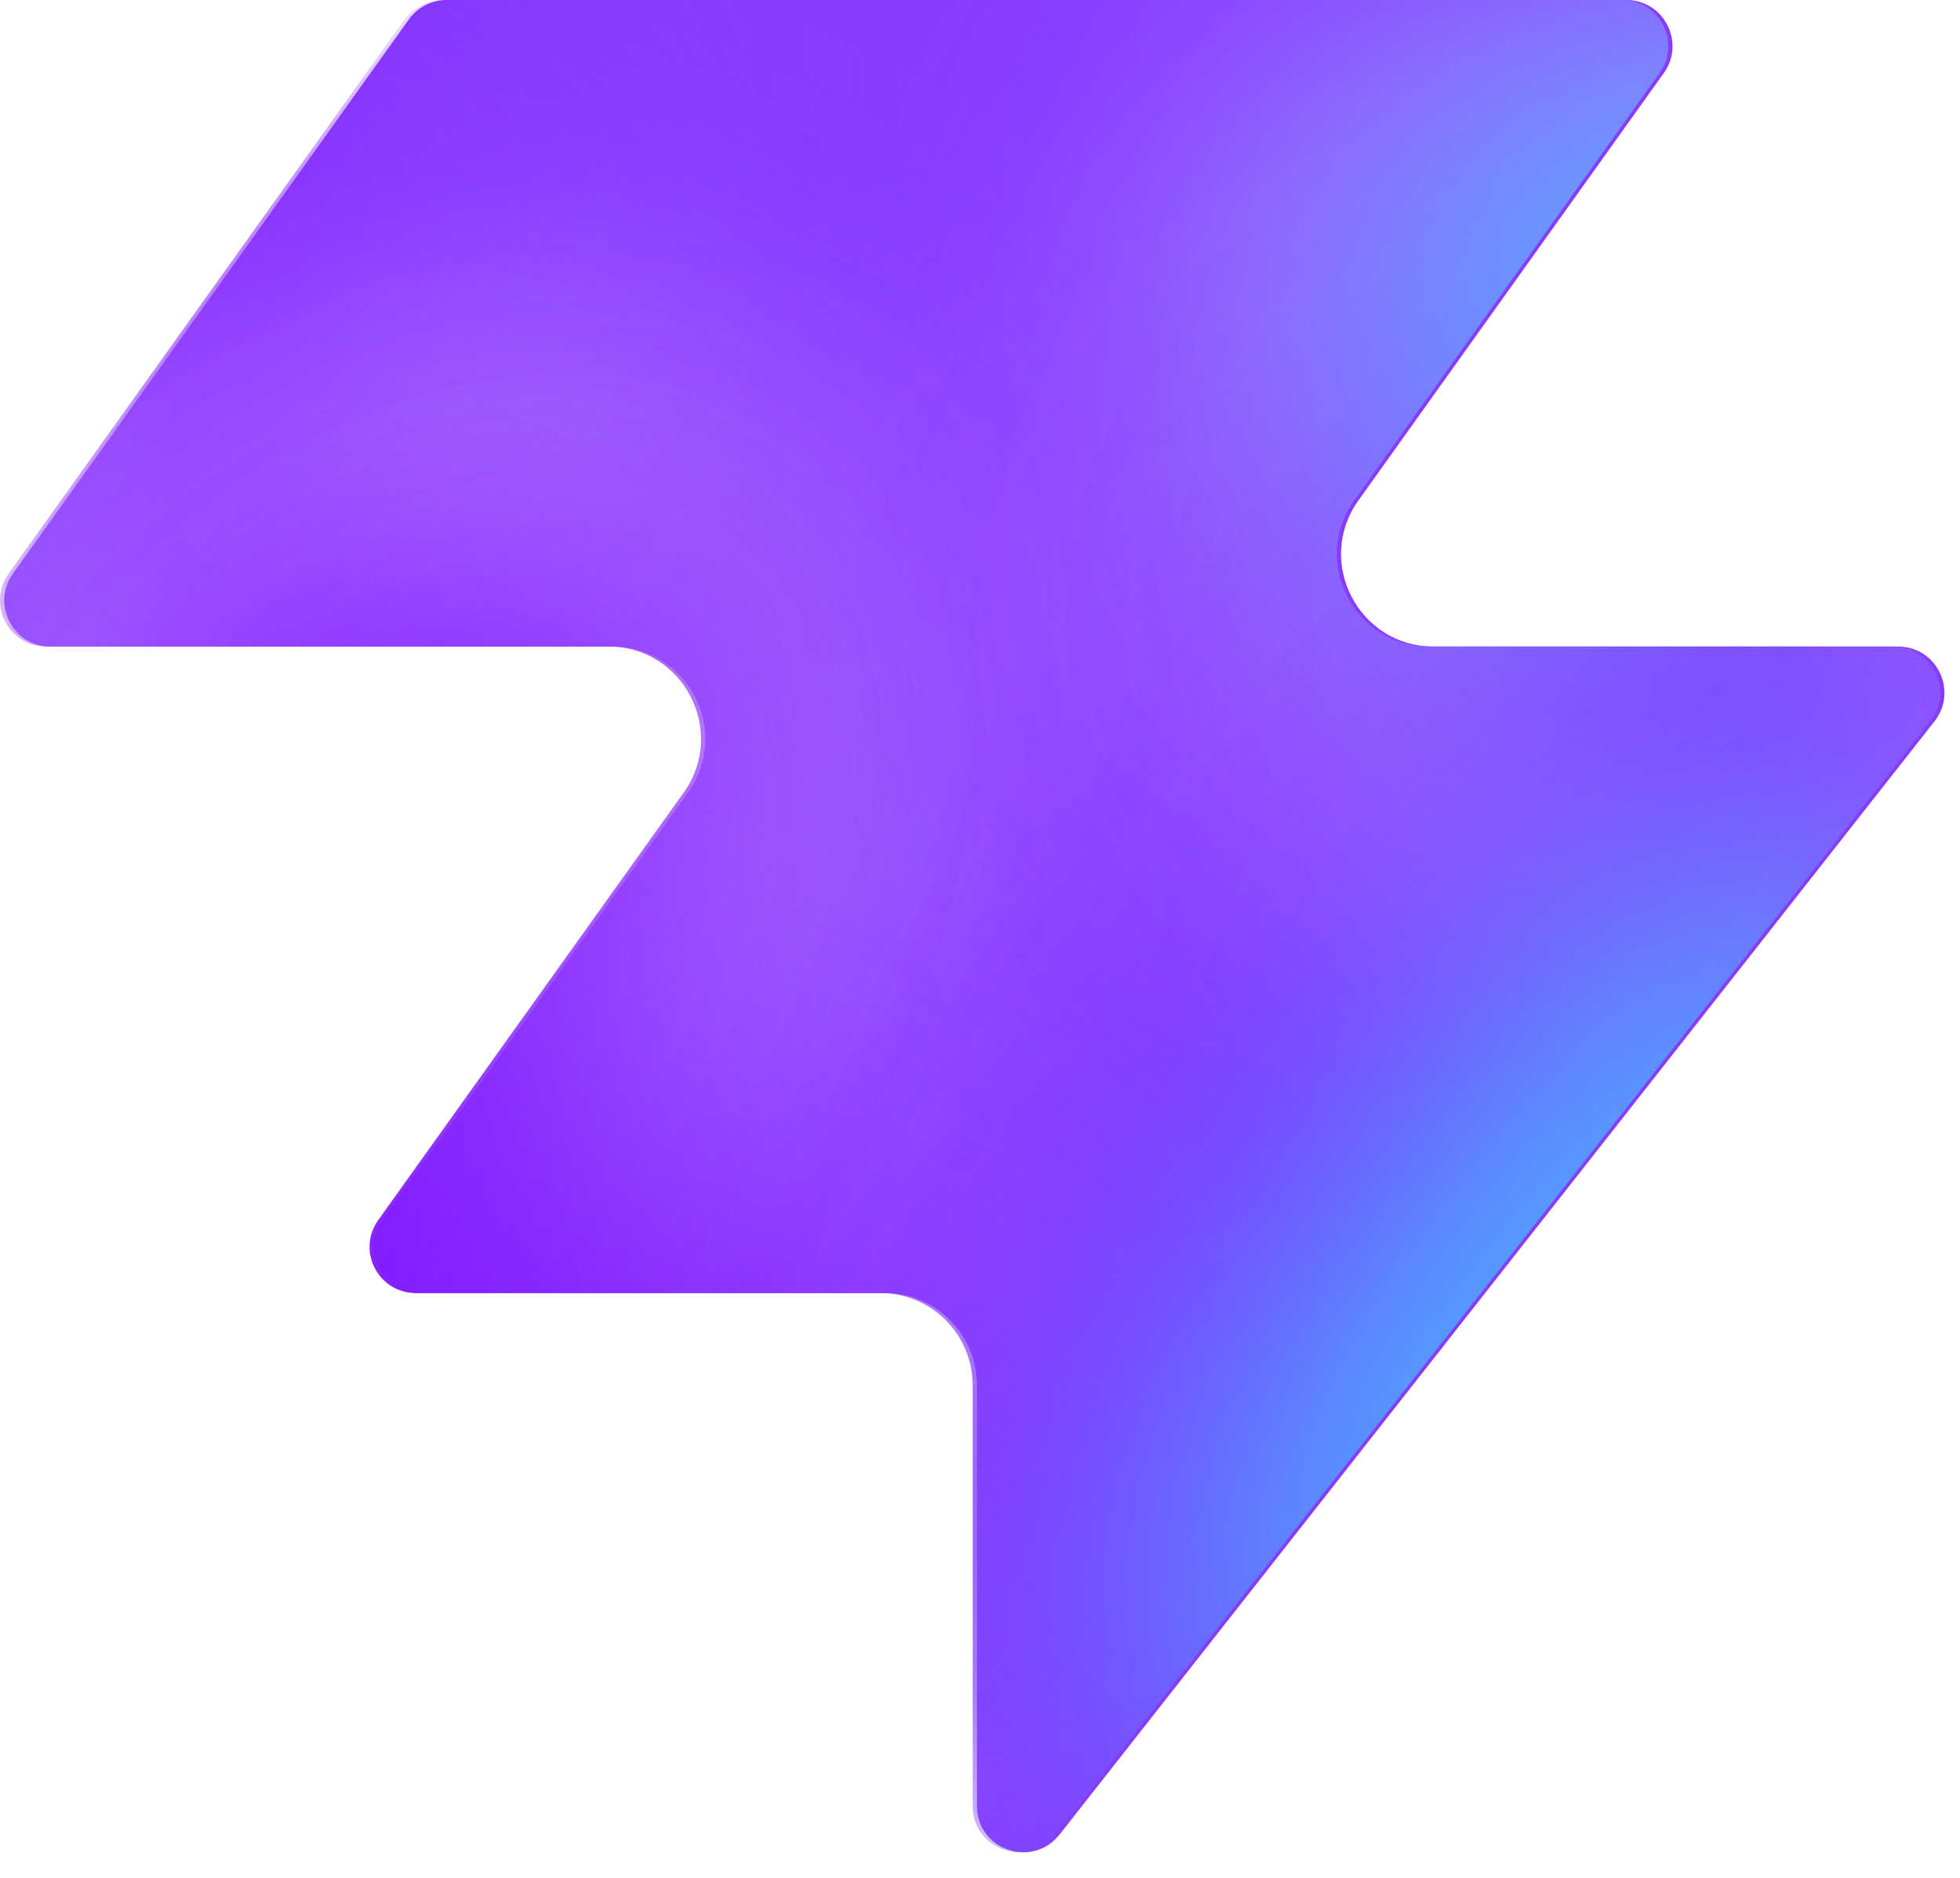
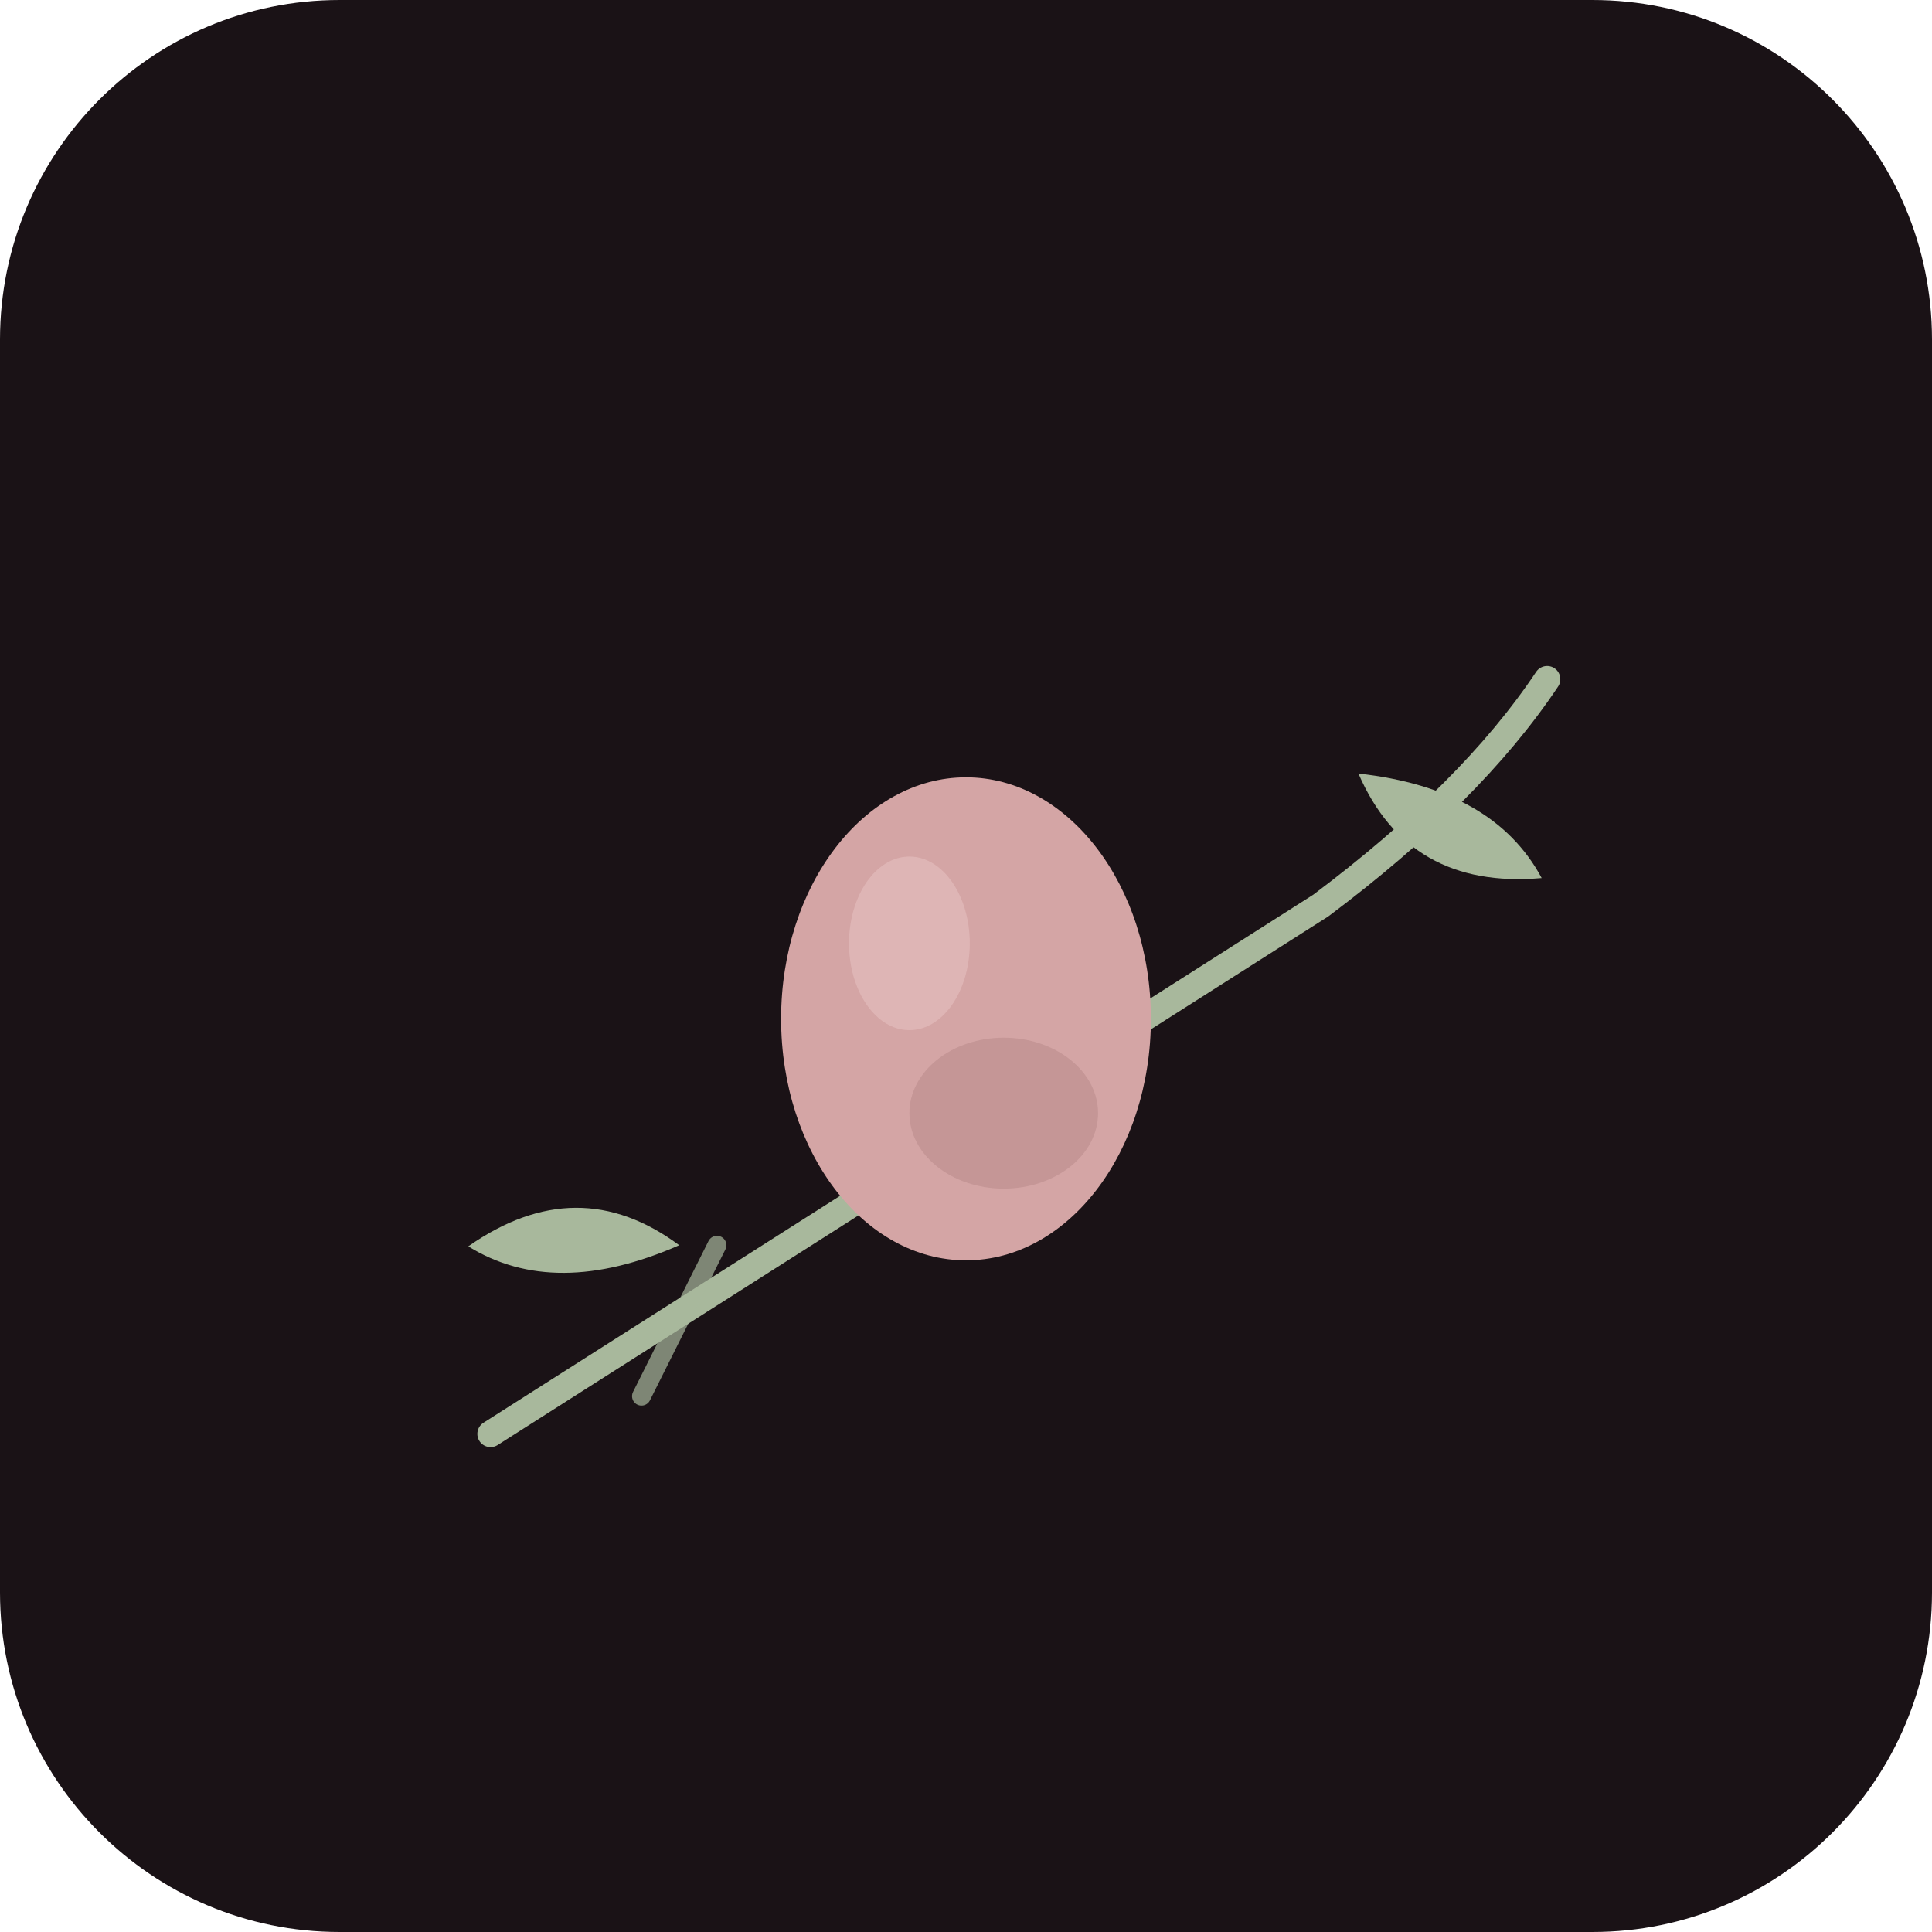
- <svg xmlns="http://www.w3.org/2000/svg" width="48" height="46" fill="none" viewBox="0 0 48 46">
-   <path fill="#863bff" d="M25.946 44.938c-.664.845-2.021.375-2.021-.698V33.937a2.26 2.26 0 0 0-2.262-2.262H10.287c-.92 0-1.456-1.04-.92-1.788l7.48-10.471c1.07-1.497 0-3.578-1.842-3.578H1.237c-.92 0-1.456-1.04-.92-1.788L10.013.474c.214-.297.556-.474.92-.474h28.894c.92 0 1.456 1.04.92 1.788l-7.48 10.471c-1.07 1.498 0 3.579 1.842 3.579h11.377c.943 0 1.473 1.088.89 1.83L25.947 44.94z" style="fill:#863bff;fill:color(display-p3 .525 .23 1);fill-opacity:1" />
-   <mask id="a" width="48" height="46" x="0" y="0" maskUnits="userSpaceOnUse" style="mask-type:alpha">
-     <path fill="#000" d="M25.842 44.938c-.664.844-2.021.375-2.021-.698V33.937a2.26 2.26 0 0 0-2.262-2.262H10.183c-.92 0-1.456-1.04-.92-1.788l7.48-10.471c1.07-1.498 0-3.579-1.842-3.579H1.133c-.92 0-1.456-1.04-.92-1.787L9.91.473c.214-.297.556-.474.92-.474h28.894c.92 0 1.456 1.04.92 1.788l-7.48 10.471c-1.07 1.498 0 3.578 1.842 3.578h11.377c.943 0 1.473 1.088.89 1.832L25.843 44.94z" style="fill:#000;fill-opacity:1" />
-   </mask>
-   <g mask="url(#a)">
-     <g filter="url(#b)">
-       <ellipse cx="5.508" cy="14.704" fill="#ede6ff" rx="5.508" ry="14.704" style="fill:#ede6ff;fill:color(display-p3 .927 .903 1);fill-opacity:1" transform="matrix(.00324 1 1 -.00324 -4.47 31.516)" />
-     </g>
-     <g filter="url(#c)">
-       <ellipse cx="10.399" cy="29.851" fill="#ede6ff" rx="10.399" ry="29.851" style="fill:#ede6ff;fill:color(display-p3 .927 .903 1);fill-opacity:1" transform="matrix(.00324 1 1 -.00324 -39.328 7.883)" />
-     </g>
-     <g filter="url(#d)">
-       <ellipse cx="5.508" cy="30.487" fill="#7e14ff" rx="5.508" ry="30.487" style="fill:#7e14ff;fill:color(display-p3 .492 .077 1);fill-opacity:1" transform="rotate(89.814 -25.913 -14.639)scale(1 -1)" />
-     </g>
-     <g filter="url(#e)">
-       <ellipse cx="5.508" cy="30.599" fill="#7e14ff" rx="5.508" ry="30.599" style="fill:#7e14ff;fill:color(display-p3 .492 .077 1);fill-opacity:1" transform="rotate(89.814 -32.644 -3.334)scale(1 -1)" />
-     </g>
-     <g filter="url(#f)">
-       <ellipse cx="5.508" cy="30.599" fill="#7e14ff" rx="5.508" ry="30.599" style="fill:#7e14ff;fill:color(display-p3 .492 .077 1);fill-opacity:1" transform="matrix(.00324 1 1 -.00324 -34.34 30.47)" />
-     </g>
-     <g filter="url(#g)">
-       <ellipse cx="14.072" cy="22.078" fill="#ede6ff" rx="14.072" ry="22.078" style="fill:#ede6ff;fill:color(display-p3 .927 .903 1);fill-opacity:1" transform="rotate(93.35 24.506 48.493)scale(-1 1)" />
-     </g>
-     <g filter="url(#h)">
-       <ellipse cx="3.47" cy="21.501" fill="#7e14ff" rx="3.47" ry="21.501" style="fill:#7e14ff;fill:color(display-p3 .492 .077 1);fill-opacity:1" transform="rotate(89.009 28.708 47.59)scale(-1 1)" />
-     </g>
-     <g filter="url(#i)">
-       <ellipse cx="3.47" cy="21.501" fill="#7e14ff" rx="3.47" ry="21.501" style="fill:#7e14ff;fill:color(display-p3 .492 .077 1);fill-opacity:1" transform="rotate(89.009 28.708 47.59)scale(-1 1)" />
-     </g>
-     <g filter="url(#j)">
-       <ellipse cx=".387" cy="8.972" fill="#7e14ff" rx="4.407" ry="29.108" style="fill:#7e14ff;fill:color(display-p3 .492 .077 1);fill-opacity:1" transform="rotate(39.51 .387 8.972)" />
-     </g>
-     <g filter="url(#k)">
-       <ellipse cx="47.523" cy="-6.092" fill="#7e14ff" rx="4.407" ry="29.108" style="fill:#7e14ff;fill:color(display-p3 .492 .077 1);fill-opacity:1" transform="rotate(37.892 47.523 -6.092)" />
-     </g>
-     <g filter="url(#l)">
-       <ellipse cx="41.412" cy="6.333" fill="#47bfff" rx="5.971" ry="9.665" style="fill:#47bfff;fill:color(display-p3 .28 .748 1);fill-opacity:1" transform="rotate(37.892 41.412 6.333)" />
-     </g>
-     <g filter="url(#m)">
-       <ellipse cx="-1.879" cy="38.332" fill="#7e14ff" rx="4.407" ry="29.108" style="fill:#7e14ff;fill:color(display-p3 .492 .077 1);fill-opacity:1" transform="rotate(37.892 -1.88 38.332)" />
-     </g>
-     <g filter="url(#n)">
-       <ellipse cx="-1.879" cy="38.332" fill="#7e14ff" rx="4.407" ry="29.108" style="fill:#7e14ff;fill:color(display-p3 .492 .077 1);fill-opacity:1" transform="rotate(37.892 -1.88 38.332)" />
-     </g>
-     <g filter="url(#o)">
-       <ellipse cx="35.651" cy="29.907" fill="#7e14ff" rx="4.407" ry="29.108" style="fill:#7e14ff;fill:color(display-p3 .492 .077 1);fill-opacity:1" transform="rotate(37.892 35.651 29.907)" />
-     </g>
-     <g filter="url(#p)">
-       <ellipse cx="38.418" cy="32.4" fill="#47bfff" rx="5.971" ry="15.297" style="fill:#47bfff;fill:color(display-p3 .28 .748 1);fill-opacity:1" transform="rotate(37.892 38.418 32.4)" />
-     </g>
+ <svg xmlns="http://www.w3.org/2000/svg" viewBox="0 0 1024 1024">
+   <rect width="1024" height="1024" rx="180" fill="#1a1216" />
+   <g transform="translate(260 760)">
+     <path d="M 0 0 Q 220 -140 440 -280 Q 520 -340 560 -400" stroke="#a8b89c" stroke-width="14" fill="none" stroke-linecap="round" />
+     <path d="M 120 -100 Q 100 -60 80 -20" stroke="#a8b89c" stroke-width="10" fill="none" stroke-linecap="round" opacity="0.7" />
  </g>
-   <defs>
-     <filter id="b" width="60.045" height="41.654" x="-19.77" y="16.149" color-interpolation-filters="sRGB" filterUnits="userSpaceOnUse">
-       <feFlood flood-opacity="0" result="BackgroundImageFix" />
-       <feBlend in="SourceGraphic" in2="BackgroundImageFix" result="shape" />
-       <feGaussianBlur result="effect1_foregroundBlur_2002_17158" stdDeviation="7.659" />
-     </filter>
-     <filter id="c" width="90.34" height="51.437" x="-54.613" y="-7.533" color-interpolation-filters="sRGB" filterUnits="userSpaceOnUse">
-       <feFlood flood-opacity="0" result="BackgroundImageFix" />
-       <feBlend in="SourceGraphic" in2="BackgroundImageFix" result="shape" />
-       <feGaussianBlur result="effect1_foregroundBlur_2002_17158" stdDeviation="7.659" />
-     </filter>
-     <filter id="d" width="79.355" height="29.4" x="-49.64" y="2.03" color-interpolation-filters="sRGB" filterUnits="userSpaceOnUse">
-       <feFlood flood-opacity="0" result="BackgroundImageFix" />
-       <feBlend in="SourceGraphic" in2="BackgroundImageFix" result="shape" />
-       <feGaussianBlur result="effect1_foregroundBlur_2002_17158" stdDeviation="4.596" />
-     </filter>
-     <filter id="e" width="79.579" height="29.4" x="-45.045" y="20.029" color-interpolation-filters="sRGB" filterUnits="userSpaceOnUse">
-       <feFlood flood-opacity="0" result="BackgroundImageFix" />
-       <feBlend in="SourceGraphic" in2="BackgroundImageFix" result="shape" />
-       <feGaussianBlur result="effect1_foregroundBlur_2002_17158" stdDeviation="4.596" />
-     </filter>
-     <filter id="f" width="79.579" height="29.4" x="-43.513" y="21.178" color-interpolation-filters="sRGB" filterUnits="userSpaceOnUse">
-       <feFlood flood-opacity="0" result="BackgroundImageFix" />
-       <feBlend in="SourceGraphic" in2="BackgroundImageFix" result="shape" />
-       <feGaussianBlur result="effect1_foregroundBlur_2002_17158" stdDeviation="4.596" />
-     </filter>
-     <filter id="g" width="74.749" height="58.852" x="15.756" y="-17.901" color-interpolation-filters="sRGB" filterUnits="userSpaceOnUse">
-       <feFlood flood-opacity="0" result="BackgroundImageFix" />
-       <feBlend in="SourceGraphic" in2="BackgroundImageFix" result="shape" />
-       <feGaussianBlur result="effect1_foregroundBlur_2002_17158" stdDeviation="7.659" />
-     </filter>
-     <filter id="h" width="61.377" height="25.362" x="23.548" y="2.284" color-interpolation-filters="sRGB" filterUnits="userSpaceOnUse">
-       <feFlood flood-opacity="0" result="BackgroundImageFix" />
-       <feBlend in="SourceGraphic" in2="BackgroundImageFix" result="shape" />
-       <feGaussianBlur result="effect1_foregroundBlur_2002_17158" stdDeviation="4.596" />
-     </filter>
-     <filter id="i" width="61.377" height="25.362" x="23.548" y="2.284" color-interpolation-filters="sRGB" filterUnits="userSpaceOnUse">
-       <feFlood flood-opacity="0" result="BackgroundImageFix" />
-       <feBlend in="SourceGraphic" in2="BackgroundImageFix" result="shape" />
-       <feGaussianBlur result="effect1_foregroundBlur_2002_17158" stdDeviation="4.596" />
-     </filter>
-     <filter id="j" width="56.045" height="63.649" x="-27.636" y="-22.853" color-interpolation-filters="sRGB" filterUnits="userSpaceOnUse">
-       <feFlood flood-opacity="0" result="BackgroundImageFix" />
-       <feBlend in="SourceGraphic" in2="BackgroundImageFix" result="shape" />
-       <feGaussianBlur result="effect1_foregroundBlur_2002_17158" stdDeviation="4.596" />
-     </filter>
-     <filter id="k" width="54.814" height="64.646" x="20.116" y="-38.415" color-interpolation-filters="sRGB" filterUnits="userSpaceOnUse">
-       <feFlood flood-opacity="0" result="BackgroundImageFix" />
-       <feBlend in="SourceGraphic" in2="BackgroundImageFix" result="shape" />
-       <feGaussianBlur result="effect1_foregroundBlur_2002_17158" stdDeviation="4.596" />
-     </filter>
-     <filter id="l" width="33.541" height="35.313" x="24.641" y="-11.323" color-interpolation-filters="sRGB" filterUnits="userSpaceOnUse">
-       <feFlood flood-opacity="0" result="BackgroundImageFix" />
-       <feBlend in="SourceGraphic" in2="BackgroundImageFix" result="shape" />
-       <feGaussianBlur result="effect1_foregroundBlur_2002_17158" stdDeviation="4.596" />
-     </filter>
-     <filter id="m" width="54.814" height="64.646" x="-29.286" y="6.009" color-interpolation-filters="sRGB" filterUnits="userSpaceOnUse">
-       <feFlood flood-opacity="0" result="BackgroundImageFix" />
-       <feBlend in="SourceGraphic" in2="BackgroundImageFix" result="shape" />
-       <feGaussianBlur result="effect1_foregroundBlur_2002_17158" stdDeviation="4.596" />
-     </filter>
-     <filter id="n" width="54.814" height="64.646" x="-29.286" y="6.009" color-interpolation-filters="sRGB" filterUnits="userSpaceOnUse">
-       <feFlood flood-opacity="0" result="BackgroundImageFix" />
-       <feBlend in="SourceGraphic" in2="BackgroundImageFix" result="shape" />
-       <feGaussianBlur result="effect1_foregroundBlur_2002_17158" stdDeviation="4.596" />
-     </filter>
-     <filter id="o" width="54.814" height="64.646" x="8.244" y="-2.416" color-interpolation-filters="sRGB" filterUnits="userSpaceOnUse">
-       <feFlood flood-opacity="0" result="BackgroundImageFix" />
-       <feBlend in="SourceGraphic" in2="BackgroundImageFix" result="shape" />
-       <feGaussianBlur result="effect1_foregroundBlur_2002_17158" stdDeviation="4.596" />
-     </filter>
-     <filter id="p" width="39.409" height="43.623" x="18.713" y="10.588" color-interpolation-filters="sRGB" filterUnits="userSpaceOnUse">
-       <feFlood flood-opacity="0" result="BackgroundImageFix" />
-       <feBlend in="SourceGraphic" in2="BackgroundImageFix" result="shape" />
-       <feGaussianBlur result="effect1_foregroundBlur_2002_17158" stdDeviation="4.596" />
-     </filter>
-   </defs>
+   <g transform="translate(512 540)">
+     <ellipse cx="0" cy="0" rx="98" ry="128" fill="#d4a5a5" />
+     <ellipse cx="-30" cy="-40" rx="32" ry="46" fill="#e3bcbc" opacity="0.7" />
+     <ellipse cx="20" cy="50" rx="50" ry="40" fill="#a87a7a" opacity="0.35" />
+   </g>
+   <g transform="translate(720 410) rotate(40)">
+     <path d="M 0 0 Q 60 -40 110 -20 Q 60 30 0 0 Z" fill="#a8b89c" />
+   </g>
+   <g transform="translate(360 660) rotate(190)">
+     <path d="M 0 0 Q 60 -40 110 -20 Q 60 30 0 0 Z" fill="#a8b89c" />
+   </g>
</svg>
